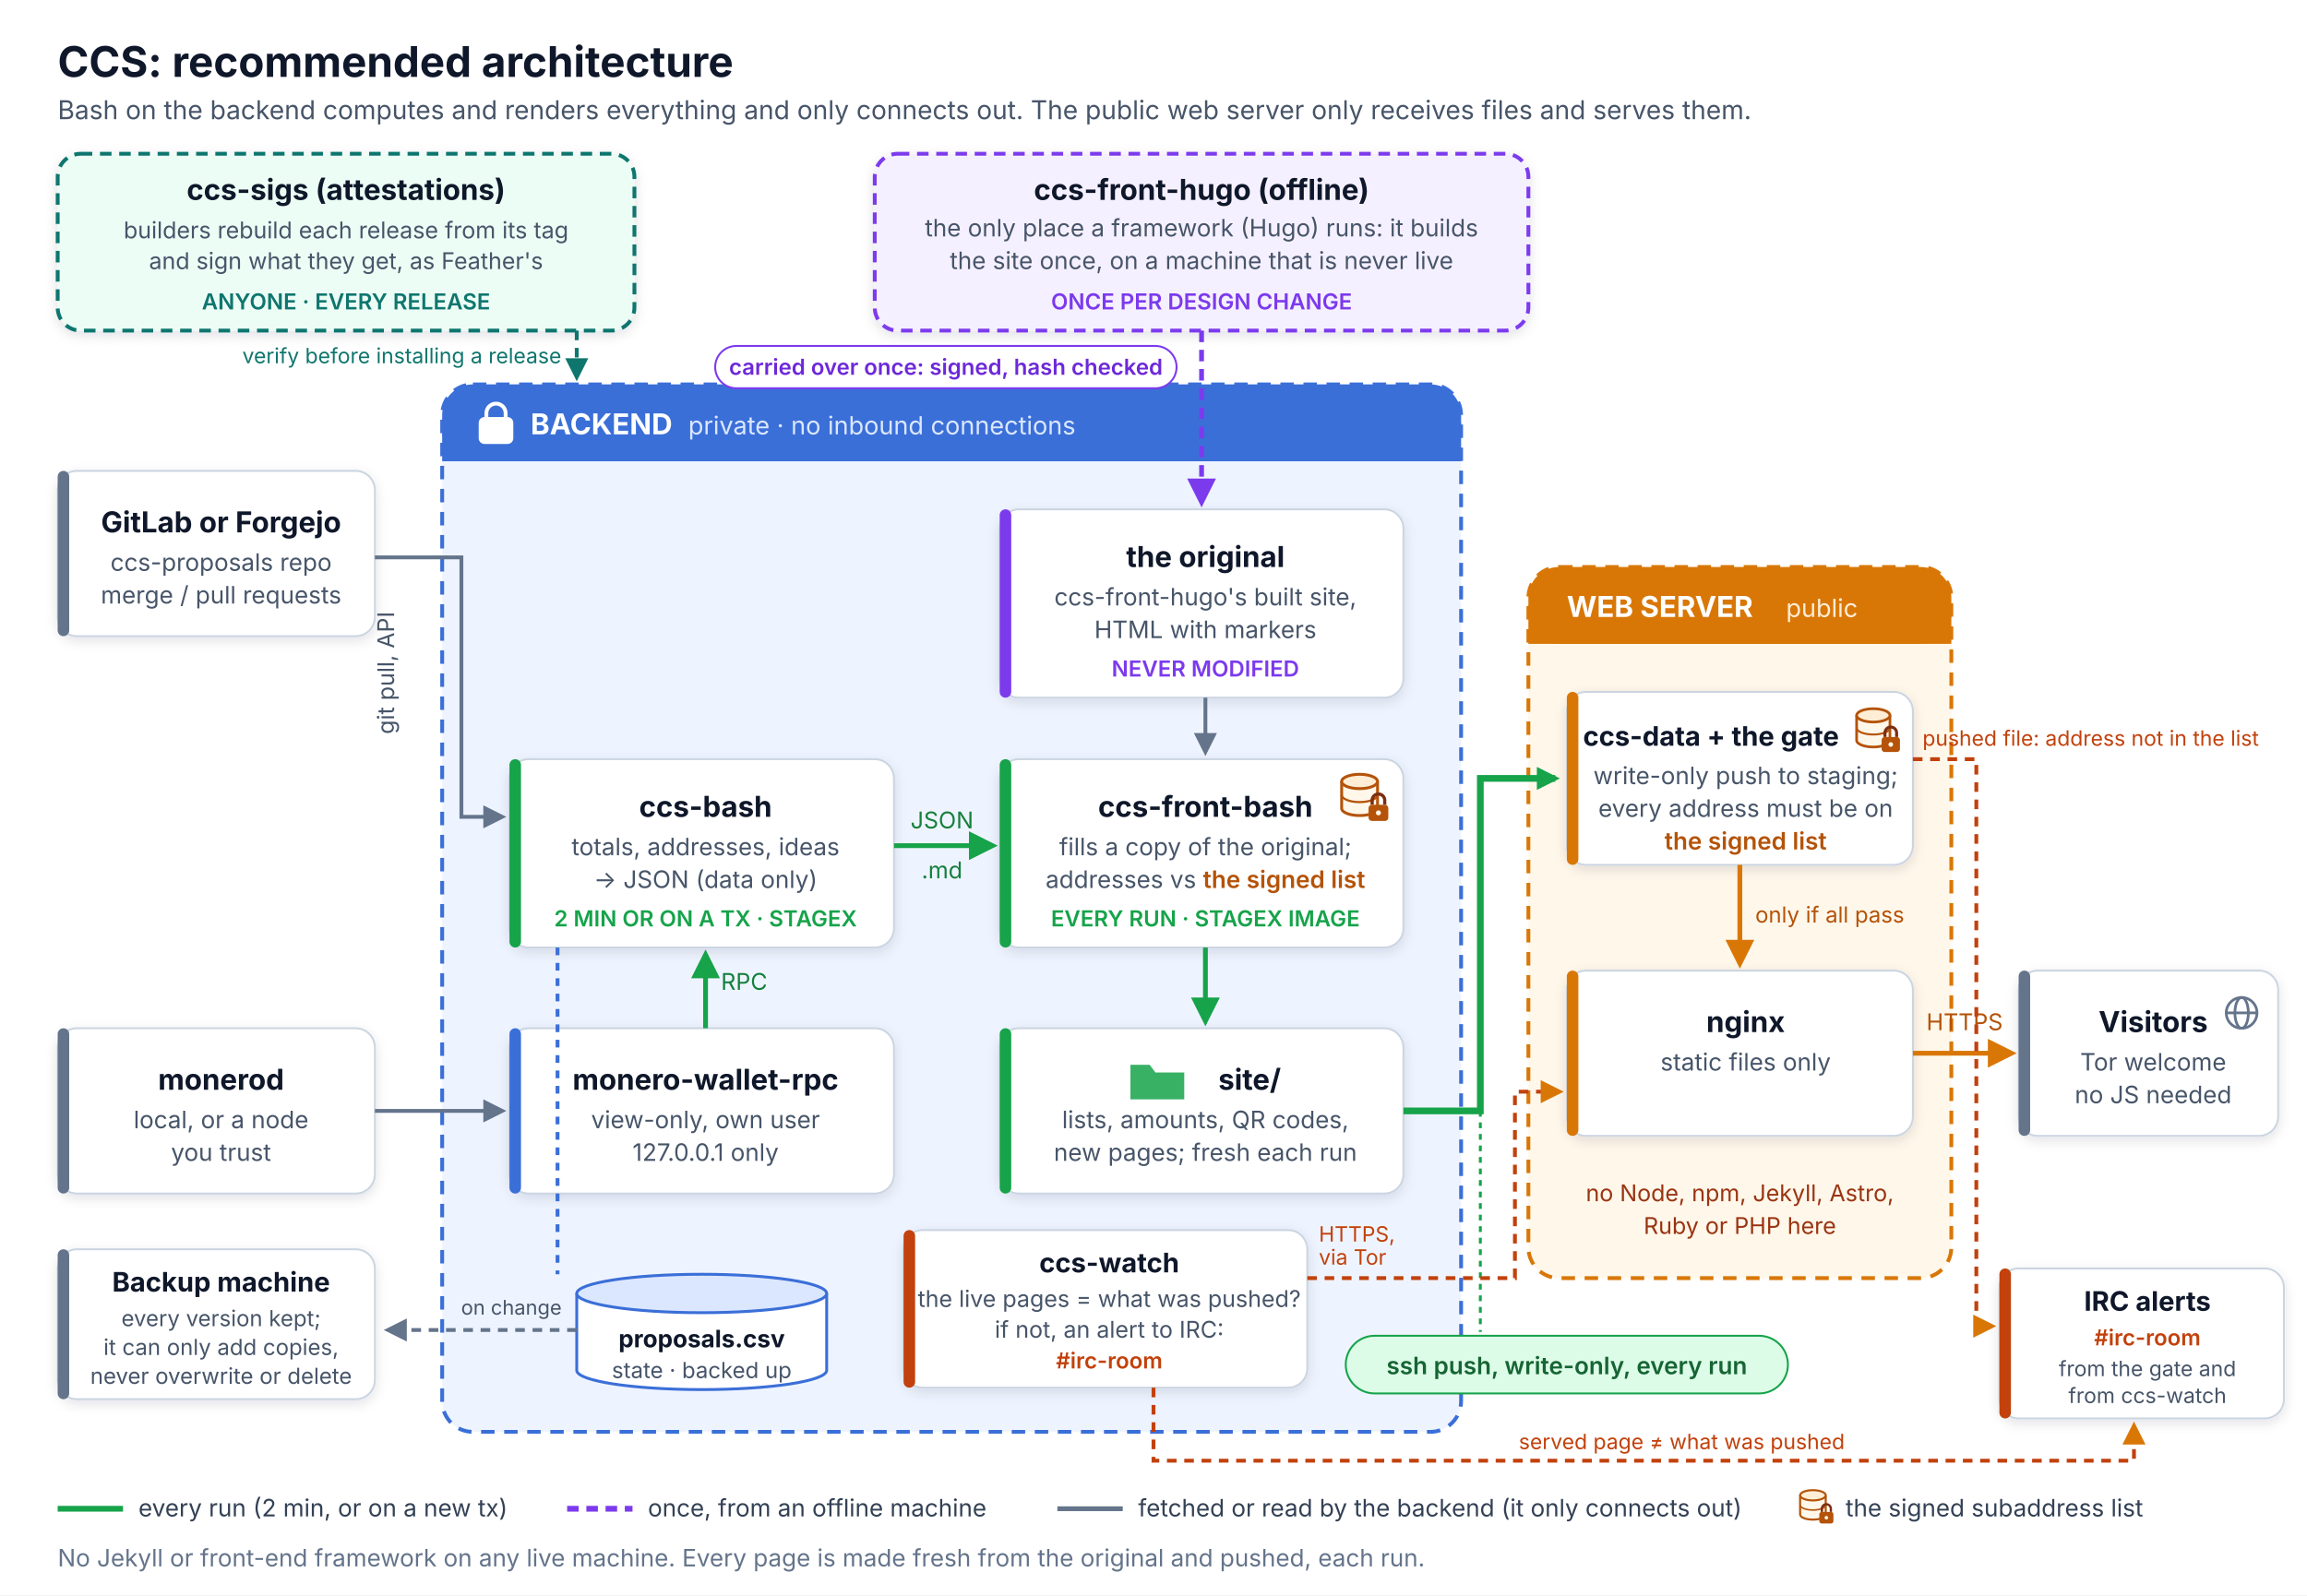
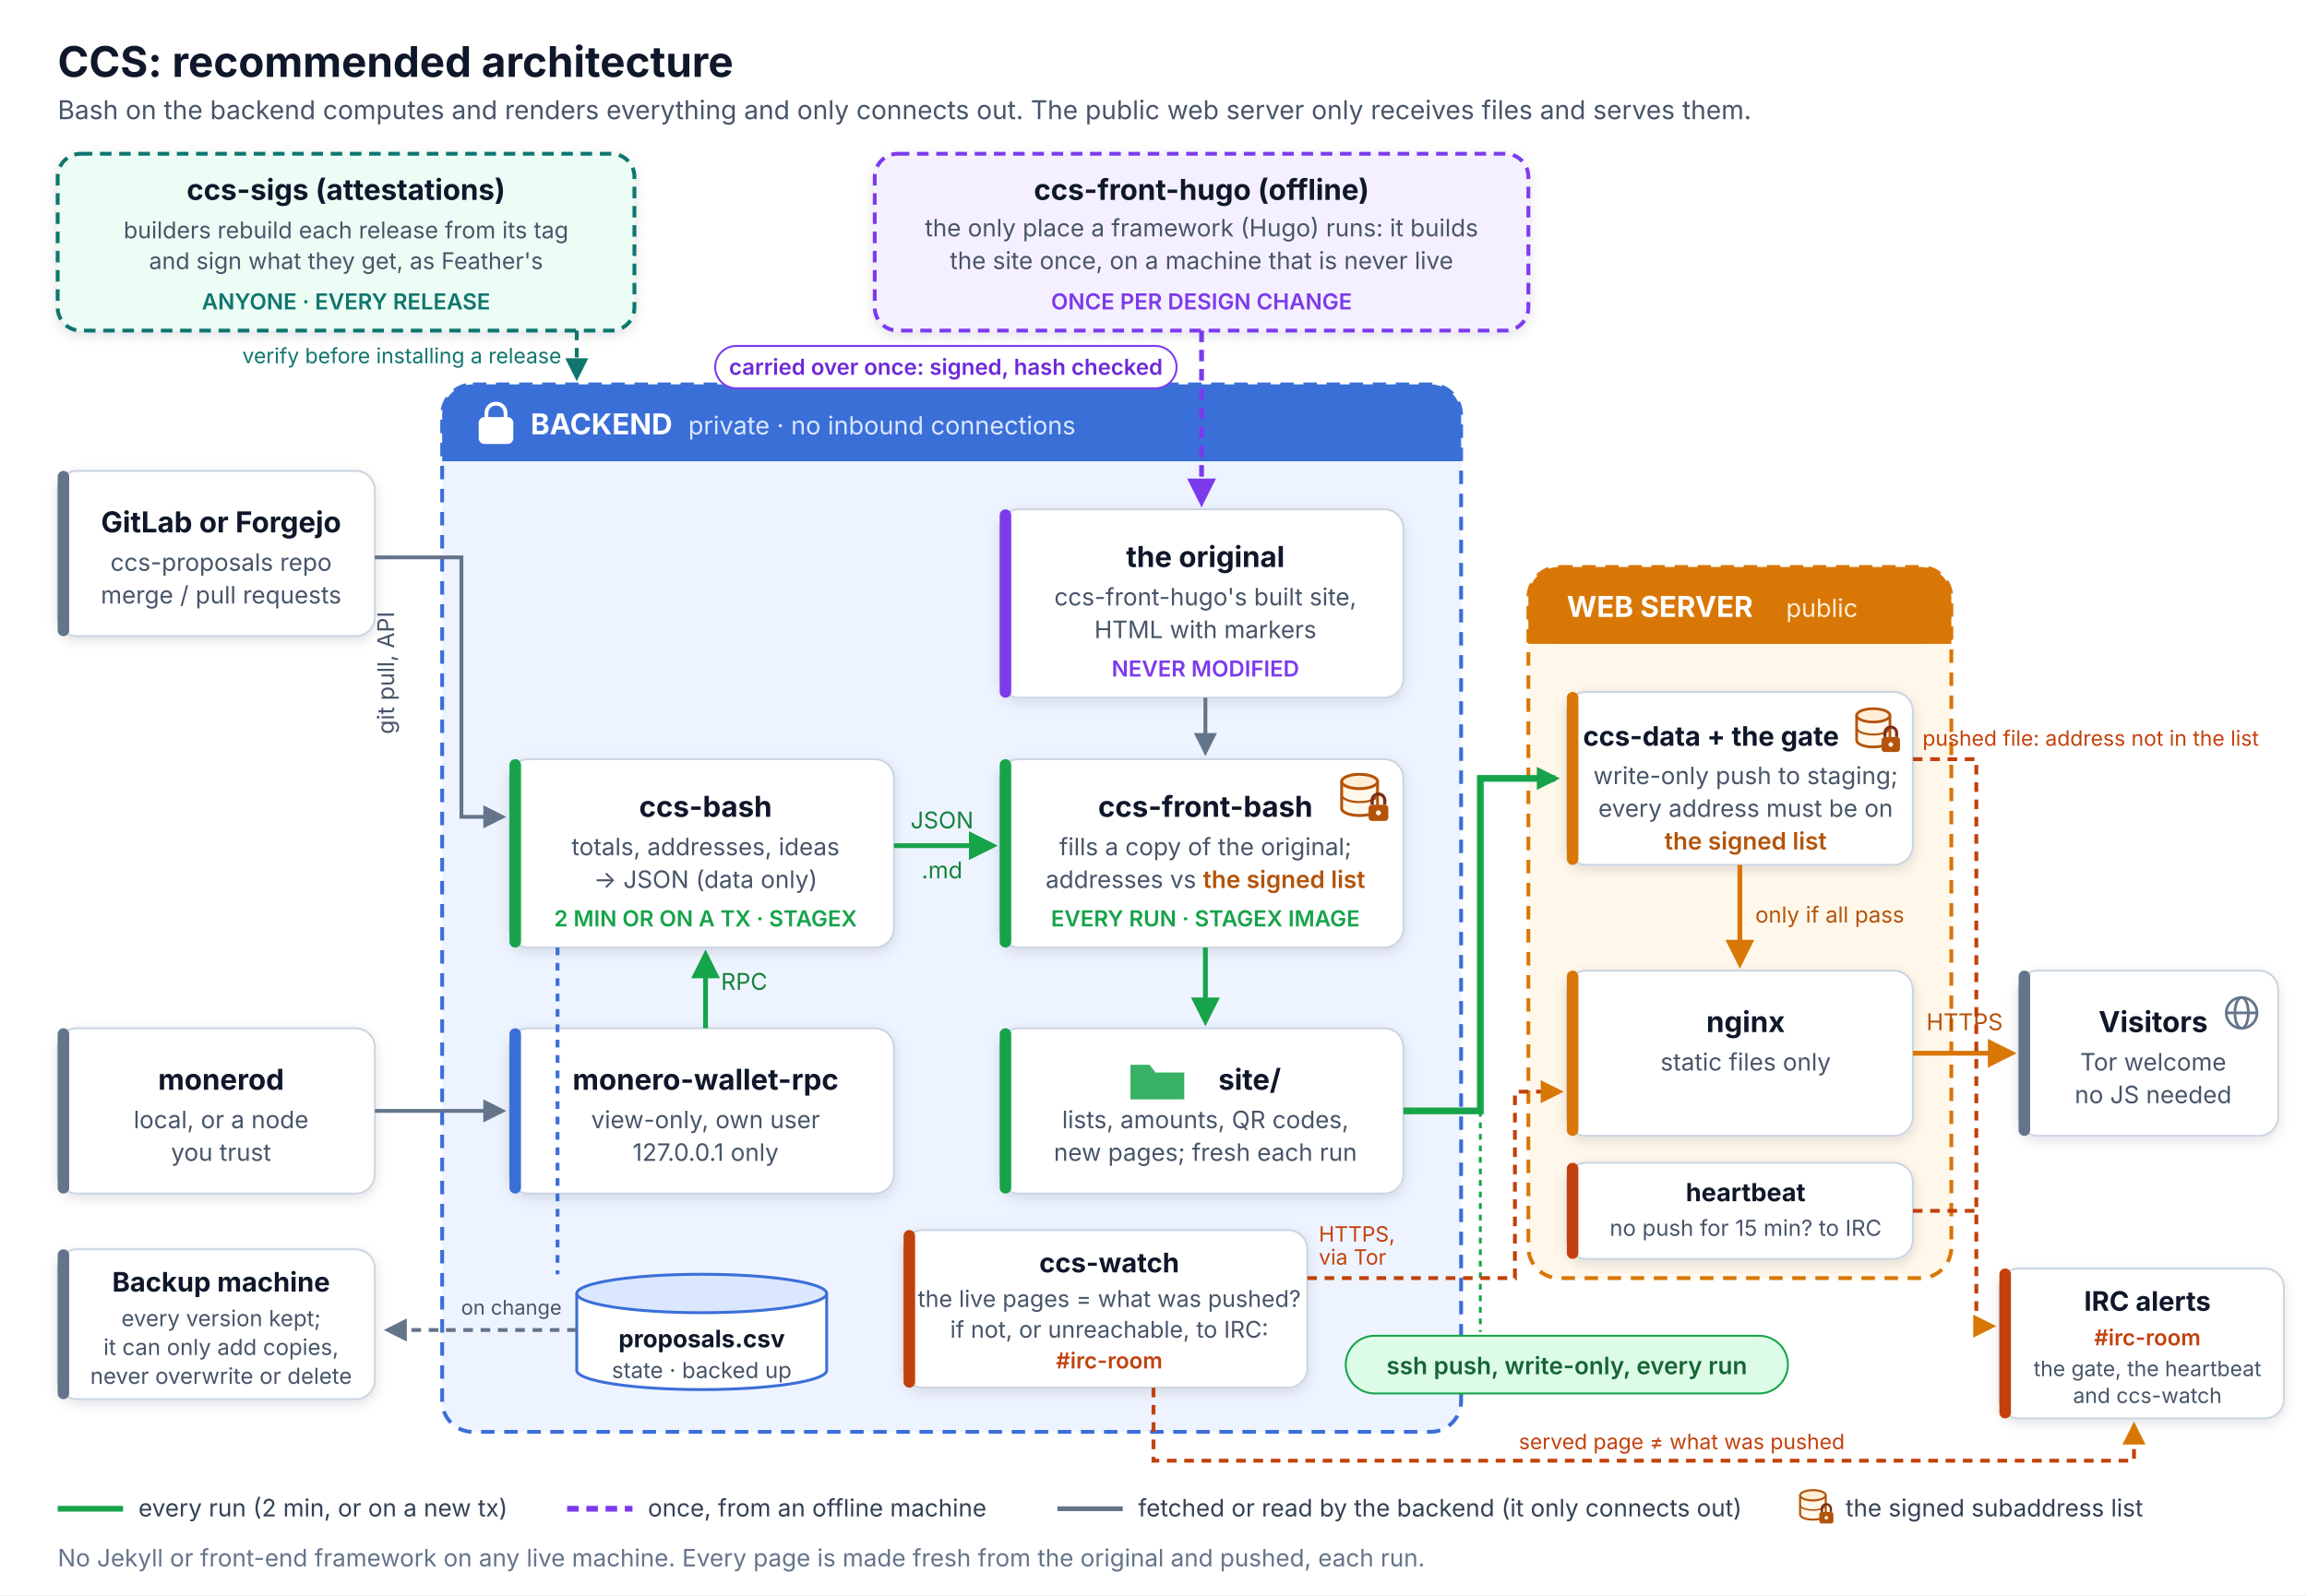
<svg xmlns="http://www.w3.org/2000/svg" viewBox="0 0 1200 830" width="1200" height="830" font-family="Inter, Helvetica, Arial, sans-serif">
  <defs>
    <filter id="sh" x="-10%" y="-10%" width="120%" height="130%">
      <feDropShadow dx="0" dy="2" stdDeviation="3" flood-color="#0f172a" flood-opacity="0.12" />
    </filter>
    <marker id="g" viewBox="0 0 10 10" refX="8" refY="5" markerWidth="6" markerHeight="6" orient="auto">
      <path d="M0,0 L10,5 L0,10 z" fill="#16a34a" />
    </marker>
    <marker id="gb" viewBox="0 0 10 10" refX="8" refY="5" markerWidth="12" markerHeight="12" markerUnits="userSpaceOnUse" orient="auto">
      <path d="M0,0 L10,5 L0,10 z" fill="#16a34a" />
    </marker>
    <marker id="p" viewBox="0 0 10 10" refX="8" refY="5" markerWidth="6" markerHeight="6" orient="auto">
      <path d="M0,0 L10,5 L0,10 z" fill="#7c3aed" />
    </marker>
    <marker id="t" viewBox="0 0 10 10" refX="8" refY="5" markerWidth="6" markerHeight="6" orient="auto">
      <path d="M0,0 L10,5 L0,10 z" fill="#0f766e" />
    </marker>
    <marker id="s" viewBox="0 0 10 10" refX="8" refY="5" markerWidth="6" markerHeight="6" orient="auto">
      <path d="M0,0 L10,5 L0,10 z" fill="#64748b" />
    </marker>
    <marker id="o" viewBox="0 0 10 10" refX="8" refY="5" markerWidth="6" markerHeight="6" orient="auto">
      <path d="M0,0 L10,5 L0,10 z" fill="#d97706" />
    </marker>
    <symbol id="signedlist" viewBox="0 0 30 30">
      <path d="M2,6 V21 A10,4 0 0 0 22,21 V6" fill="#fff7ea" stroke="#b45309" stroke-width="1.6" />
      <ellipse cx="12" cy="6" rx="10" ry="4" fill="#ffedd5" stroke="#b45309" stroke-width="1.6" />
      <path d="M2,13.5 A10,4 0 0 0 22,13.5" fill="none" stroke="#b45309" stroke-width="1.2" />
      <path d="M19,19 V16.5 a3.5,3.5 0 0 1 7,0 V19" fill="none" stroke="#7c2d12" stroke-width="1.8" />
      <rect x="17" y="19" width="11" height="9" rx="1.8" fill="#b45309" />
      <circle cx="22.5" cy="23.5" r="1.4" fill="#fff7ea" />
    </symbol>
  </defs>
  <rect width="1200" height="830" fill="#ffffff" />
  <text x="30" y="40" font-size="22" font-weight="700" fill="#0f172a">CCS: recommended architecture</text>
  <text x="30" y="62" font-size="13.5" fill="#475569">Bash on the backend computes and renders everything and only connects out. The public web server only receives files and serves them.</text>
  <g transform="translate(0,115)">
    <rect x="230" y="85" width="530" height="545" rx="16" fill="#eef4ff" stroke="#3b6fd8" stroke-width="2" stroke-dasharray="7 5" />
    <rect x="230" y="85" width="530" height="40" rx="16" fill="#3b6fd8" />
    <rect x="230" y="105" width="530" height="20" fill="#3b6fd8" />
    <g transform="translate(250,95)" fill="none" stroke="#ffffff" stroke-width="2">
      <rect x="0" y="8" width="16" height="12" rx="2" fill="#ffffff" />
      <path d="M3,8 V5 a5,5 0 0 1 10,0 V8" />
    </g>
    <text x="276" y="111" font-size="15" font-weight="700" fill="#ffffff">BACKEND</text>
    <text x="358" y="111" font-size="13" fill="#dbe7ff">private · no inbound connections</text>
    <rect x="795" y="180" width="220" height="370" rx="16" fill="#fff7ea" stroke="#d97706" stroke-width="2" stroke-dasharray="7 5" />
    <rect x="795" y="180" width="220" height="40" rx="16" fill="#d97706" />
    <rect x="795" y="200" width="220" height="20" fill="#d97706" />
    <text x="815" y="206" font-size="15" font-weight="700" fill="#ffffff">WEB SERVER</text>
    <text x="929" y="206" font-size="13" fill="#ffedd5">public</text>
    <g filter="url(#sh)">
      <rect x="30" y="130" width="165" height="86" rx="10" fill="#ffffff" stroke="#cbd5e1" />
      <rect x="30" y="420" width="165" height="86" rx="10" fill="#ffffff" stroke="#cbd5e1" />
    </g>
    <rect x="30" y="130" width="6" height="86" rx="3" fill="#64748b" />
    <rect x="30" y="420" width="6" height="86" rx="3" fill="#64748b" />
    <text x="115" y="162" text-anchor="middle" font-size="15" font-weight="700" fill="#0f172a">GitLab or Forgejo</text>
    <text x="115" y="182" text-anchor="middle" font-size="12.5" fill="#475569">ccs-proposals repo</text>
    <text x="115" y="199" text-anchor="middle" font-size="12.5" fill="#475569">merge / pull requests</text>
    <text x="115" y="452" text-anchor="middle" font-size="15" font-weight="700" fill="#0f172a">monerod</text>
    <text x="115" y="472" text-anchor="middle" font-size="12.5" fill="#475569">local, or a node</text>
    <text x="115" y="489" text-anchor="middle" font-size="12.5" fill="#475569">you trust</text>
    <g filter="url(#sh)" fill="#ffffff" stroke="#cbd5e1">
      <rect x="520" y="150" width="210" height="98" rx="10" />
      <rect x="265" y="280" width="200" height="98" rx="10" />
      <rect x="520" y="280" width="210" height="98" rx="10" />
      <rect x="265" y="420" width="200" height="86" rx="10" />
      <rect x="520" y="420" width="210" height="86" rx="10" />
    </g>
    <rect x="520" y="150" width="6" height="98" rx="3" fill="#7c3aed" />
    <rect x="265" y="280" width="6" height="98" rx="3" fill="#16a34a" />
    <rect x="520" y="280" width="6" height="98" rx="3" fill="#16a34a" />
    <rect x="265" y="420" width="6" height="86" rx="3" fill="#3b6fd8" />
    <rect x="520" y="420" width="6" height="86" rx="3" fill="#16a34a" />
    <g text-anchor="middle">
      <text x="627" y="180" font-size="15" font-weight="700" fill="#0f172a">the original</text>
      <text x="627" y="200" font-size="12.5" fill="#475569">ccs-front-hugo's built site,</text>
      <text x="627" y="217" font-size="12.5" fill="#475569">HTML with markers</text>
      <text x="627" y="237" font-size="11.5" font-weight="600" fill="#7c3aed">NEVER MODIFIED</text>
      <text x="367" y="310" font-size="15" font-weight="700" fill="#0f172a">ccs-bash</text>
      <text x="367" y="330" font-size="12.5" fill="#475569">totals, addresses, ideas</text>
      <text x="367" y="347" font-size="12.5" fill="#475569">→ JSON (data only)</text>
      <text x="367" y="367" font-size="11.5" font-weight="600" fill="#16a34a">2 MIN OR ON A TX · STAGEX</text>
      <text x="627" y="310" font-size="15" font-weight="700" fill="#0f172a">ccs-front-bash</text>
      <use href="#signedlist" x="696" y="286" width="28" height="28" />
      <text x="627" y="330" font-size="12.5" fill="#475569">fills a copy of the original;</text>
      <text x="627" y="347" font-size="12.5" fill="#475569">addresses vs <tspan font-weight="600" fill="#b45309">the signed list</tspan>
      </text>
      <text x="627" y="367" font-size="11.5" font-weight="600" fill="#16a34a">EVERY RUN · STAGEX IMAGE</text>
      <text x="367" y="452" font-size="15" font-weight="700" fill="#0f172a">monero-wallet-rpc</text>
      <text x="367" y="472" font-size="12.5" fill="#475569">view-only, own user</text>
      <text x="367" y="489" font-size="12.5" fill="#475569">127.0.0.1 only</text>
      <text x="650" y="452" font-size="15" font-weight="700" fill="#0f172a">site/</text>
      <text x="627" y="472" font-size="12.5" fill="#475569">lists, amounts, QR codes,</text>
      <text x="627" y="489" font-size="12.5" fill="#475569">new pages; fresh each run</text>
    </g>
    <path d="M588,439 h10 l3,4 h15 v14 h-28 z" fill="#16a34a" opacity="0.85" />
    <g transform="translate(300,548)">
      <path d="M0,10 v40 a65,10 0 0 0 130,0 v-40" fill="#ffffff" stroke="#3b6fd8" stroke-width="1.5" />
      <ellipse cx="65" cy="10" rx="65" ry="10" fill="#dbe7ff" stroke="#3b6fd8" stroke-width="1.5" />
      <text x="65" y="38" text-anchor="middle" font-size="12.5" font-weight="700" fill="#0f172a">proposals.csv</text>
      <text x="65" y="54" text-anchor="middle" font-size="11.5" fill="#475569">state · backed up</text>
    </g>
    <rect x="30" y="535" width="165" height="78" rx="10" fill="#ffffff" stroke="#cbd5e1" filter="url(#sh)" />
    <rect x="30" y="535" width="6" height="78" rx="3" fill="#64748b" />
    <g text-anchor="middle">
      <text x="115" y="557" font-size="14" font-weight="700" fill="#0f172a">Backup machine</text>
      <text x="115" y="575" font-size="11.5" fill="#475569">every version kept;</text>
      <text x="115" y="590" font-size="11.5" fill="#475569">it can only add copies,</text>
      <text x="115" y="605" font-size="11.5" fill="#475569">never overwrite or delete</text>
    </g>
    <path d="M300,577 H202" fill="none" stroke="#64748b" stroke-width="2" stroke-dasharray="5 4" marker-end="url(#s)" />
    <text x="266" y="569" text-anchor="middle" font-size="10.5" fill="#475569">on change</text>
    <g filter="url(#sh)" fill="#ffffff" stroke="#cbd5e1">
      <rect x="815" y="245" width="180" height="90" rx="10" />
      <rect x="815" y="390" width="180" height="86" rx="10" />
      <rect x="1050" y="390" width="135" height="86" rx="10" />
    </g>
    <rect x="815" y="245" width="6" height="90" rx="3" fill="#d97706" />
    <rect x="815" y="390" width="6" height="86" rx="3" fill="#d97706" />
    <rect x="1050" y="390" width="6" height="86" rx="3" fill="#64748b" />
    <g text-anchor="middle">
      <text x="890" y="273" font-size="14" font-weight="700" fill="#0f172a">ccs-data + the gate</text>
      <use href="#signedlist" x="964" y="252" width="26" height="26" />
      <text x="908" y="293" font-size="12.5" fill="#475569">write-only push to staging;</text>
      <text x="908" y="310" font-size="12.5" fill="#475569">every address must be on</text>
      <text x="908" y="327" font-size="12.5" font-weight="600" fill="#b45309">the signed list</text>
      <text x="908" y="422" font-size="15" font-weight="700" fill="#0f172a">nginx</text>
      <text x="908" y="442" font-size="12.5" fill="#475569">static files only</text>
      <text x="1120" y="422" font-size="15" font-weight="700" fill="#0f172a">Visitors</text>
      <text x="1120" y="442" font-size="12.5" fill="#475569">Tor welcome</text>
      <text x="1120" y="459" font-size="12.5" fill="#475569">no JS needed</text>
    </g>
-     <text x="905" y="510" text-anchor="middle" font-size="12" fill="#9a3412">no Node, npm, Jekyll, Astro,</text>
-     <text x="905" y="527" text-anchor="middle" font-size="12" fill="#9a3412">Ruby or PHP here</text>
+     <rect x="815" y="490" width="180" height="50" rx="10" fill="#ffffff" stroke="#cbd5e1" filter="url(#sh)" />
+     <rect x="815" y="490" width="6" height="50" rx="3" fill="#c2410c" />
+     <text x="908" y="510" text-anchor="middle" font-size="13" font-weight="700" fill="#0f172a">heartbeat</text>
+     <text x="908" y="528" text-anchor="middle" font-size="11.5" fill="#475569">no push for 15 min? to IRC</text>
+     <path d="M995,515 H1028" fill="none" stroke="#c2410c" stroke-width="2" stroke-dasharray="5 4" />
    <g transform="translate(1158,404)" fill="none" stroke="#64748b" stroke-width="1.4">
      <circle cx="8" cy="8" r="8" />
      <ellipse cx="8" cy="8" rx="3.5" ry="8" />
      <path d="M0,8 h16" />
    </g>
    <g fill="none" stroke="#64748b" stroke-width="2" marker-end="url(#s)">
      <path d="M195,175 H240 V310 H261" />
      <path d="M195,463 H261" />
    </g>
    <text x="200" y="262" font-size="12" fill="#475569" transform="rotate(-90 205 262)">git pull, API</text>
    <g fill="none" stroke="#16a34a" stroke-width="2.5" marker-end="url(#g)">
      <path d="M367,420 V382" />
      <path d="M465,325 H516" />
      <path d="M627,378 V416" />
    </g>
    <path d="M290,378 V548" fill="none" stroke="#3b6fd8" stroke-width="2" stroke-dasharray="4 4" />
    <text x="375" y="400" font-size="12" fill="#15803d">RPC</text>
    <text x="490" y="316" text-anchor="middle" font-size="12" fill="#15803d">JSON</text>
    <text x="490" y="342" text-anchor="middle" font-size="12" fill="#15803d">.md</text>
    <path d="M627,248 V276" fill="none" stroke="#64748b" stroke-width="2" marker-end="url(#s)" />
    <path d="M730,463 H770 V290 H809" fill="none" stroke="#16a34a" stroke-width="3.5" marker-end="url(#gb)" />
    <g transform="translate(700,580)">
      <rect x="0" y="0" width="230" height="30" rx="15" fill="#dcfce7" stroke="#16a34a" />
      <text x="115" y="20" text-anchor="middle" font-size="12.5" font-weight="600" fill="#166534">ssh push, write-only, every run</text>
    </g>
    <path d="M770,463 V578" fill="none" stroke="#16a34a" stroke-width="1.5" stroke-dasharray="3 3" />
    <path d="M905,335 V386" fill="none" stroke="#d97706" stroke-width="2.5" marker-end="url(#o)" />
    <text x="913" y="365" font-size="11.5" fill="#b45309">only if all pass</text>
    <path d="M995,433 H1046" fill="none" stroke="#d97706" stroke-width="2.5" marker-end="url(#o)" />
    <text x="1002" y="421" font-size="12" fill="#b45309">HTTPS</text>
  </g>
  <rect x="30" y="80" width="300" height="92" rx="12" fill="#ecfdf5" stroke="#0f766e" stroke-width="2" stroke-dasharray="6 4" filter="url(#sh)" />
  <g text-anchor="middle">
    <text x="180" y="104" font-size="15" font-weight="700" fill="#0f172a">ccs-sigs (attestations)</text>
    <text x="180" y="124" font-size="12" fill="#475569">builders rebuild each release from its tag</text>
    <text x="180" y="140" font-size="12" fill="#475569">and sign what they get, as Feather's</text>
    <text x="180" y="161" font-size="11.5" font-weight="600" fill="#0f766e">ANYONE · EVERY RELEASE</text>
  </g>
  <path d="M300,172 V196" fill="none" stroke="#0f766e" stroke-width="2" stroke-dasharray="5 4" marker-end="url(#t)" />
  <text x="292" y="189" text-anchor="end" font-size="11" fill="#0f766e">verify before installing a release</text>
  <rect x="455" y="80" width="340" height="92" rx="12" fill="#f5f0ff" stroke="#7c3aed" stroke-width="2" stroke-dasharray="6 4" filter="url(#sh)" />
  <text x="625" y="104" text-anchor="middle" font-size="15" font-weight="700" fill="#0f172a">ccs-front-hugo (offline)</text>
  <text x="625" y="123" text-anchor="middle" font-size="12.5" fill="#475569">the only place a framework (Hugo) runs: it builds</text>
  <text x="625" y="140" text-anchor="middle" font-size="12.5" fill="#475569">the site once, on a machine that is never live</text>
  <text x="625" y="161" text-anchor="middle" font-size="11.5" font-weight="600" fill="#7c3aed">ONCE PER DESIGN CHANGE</text>
  <path d="M625,172 V261" fill="none" stroke="#7c3aed" stroke-width="2.5" stroke-dasharray="6 4" marker-end="url(#p)" />
  <g transform="translate(372,180)">
    <rect x="0" y="0" width="240" height="22" rx="11" fill="#ffffff" stroke="#7c3aed" />
    <text x="120" y="15" text-anchor="middle" font-size="11.5" font-weight="600" fill="#6d28d9">carried over once: signed, hash checked</text>
  </g>
  <rect x="470" y="640" width="210" height="82" rx="10" fill="#ffffff" stroke="#cbd5e1" filter="url(#sh)" />
  <rect x="470" y="640" width="6" height="82" rx="3" fill="#c2410c" />
  <g text-anchor="middle">
    <text x="577" y="662" font-size="14" font-weight="700" fill="#0f172a">ccs-watch</text>
    <text x="577" y="680" font-size="12" fill="#475569">the live pages = what was pushed?</text>
-     <text x="577" y="696" font-size="12" fill="#475569">if not, an alert to IRC:</text>
+     <text x="577" y="696" font-size="12" fill="#475569">if not, or unreachable, to IRC:</text>
    <text x="577" y="712" font-size="11.5" font-weight="600" fill="#c2410c">#irc-room</text>
  </g>
  <path d="M680,665 H788 V568 H811" fill="none" stroke="#c2410c" stroke-width="2" stroke-dasharray="5 4" marker-end="url(#o)" />
  <text x="686" y="646" font-size="11" fill="#c2410c">HTTPS,</text>
  <text x="686" y="658" font-size="11" fill="#c2410c">via Tor</text>
  <rect x="1040" y="660" width="148" height="78" rx="10" fill="#ffffff" stroke="#cbd5e1" filter="url(#sh)" />
  <rect x="1040" y="660" width="6" height="78" rx="3" fill="#c2410c" />
  <g text-anchor="middle">
    <text x="1117" y="682" font-size="14" font-weight="700" fill="#0f172a">IRC alerts</text>
    <text x="1117" y="700" font-size="11.5" font-weight="600" fill="#c2410c">#irc-room</text>
-     <text x="1117" y="716" font-size="11" fill="#475569">from the gate and</text>
-     <text x="1117" y="730" font-size="11" fill="#475569">from ccs-watch</text>
+     <text x="1117" y="716" font-size="11" fill="#475569">the gate, the heartbeat</text>
+     <text x="1117" y="730" font-size="11" fill="#475569">and ccs-watch</text>
  </g>
  <path d="M995,395 H1028 V690 H1036" fill="none" stroke="#c2410c" stroke-width="2" stroke-dasharray="5 4" marker-end="url(#o)" />
  <text x="1000" y="388" font-size="11" fill="#c2410c">pushed file: address not in the list</text>
  <path d="M600,722 V760 H1110 V742" fill="none" stroke="#c2410c" stroke-width="2" stroke-dasharray="5 4" marker-end="url(#o)" />
  <text x="790" y="754" font-size="11" fill="#c2410c">served page ≠ what was pushed</text>
  <g transform="translate(30,775)" font-size="12.5" fill="#334155">
    <path d="M0,10 H34" stroke="#16a34a" stroke-width="3" />
    <text x="42" y="14">every run (2 min, or on a new tx)</text>
    <path d="M265,10 H299" stroke="#7c3aed" stroke-width="3" stroke-dasharray="6 4" />
    <text x="307" y="14">once, from an offline machine</text>
    <path d="M520,10 H554" stroke="#64748b" stroke-width="2.5" />
    <text x="562" y="14">fetched or read by the backend (it only connects out)</text>
    <use href="#signedlist" x="905" y="-1" width="20" height="20" />
    <text x="930" y="14" font-size="12.5" fill="#334155">the signed subaddress list</text>
    <text x="0" y="40" fill="#64748b">No Jekyll or front-end framework on any live machine. Every page is made fresh from the original and pushed, each run.</text>
  </g>
</svg>
